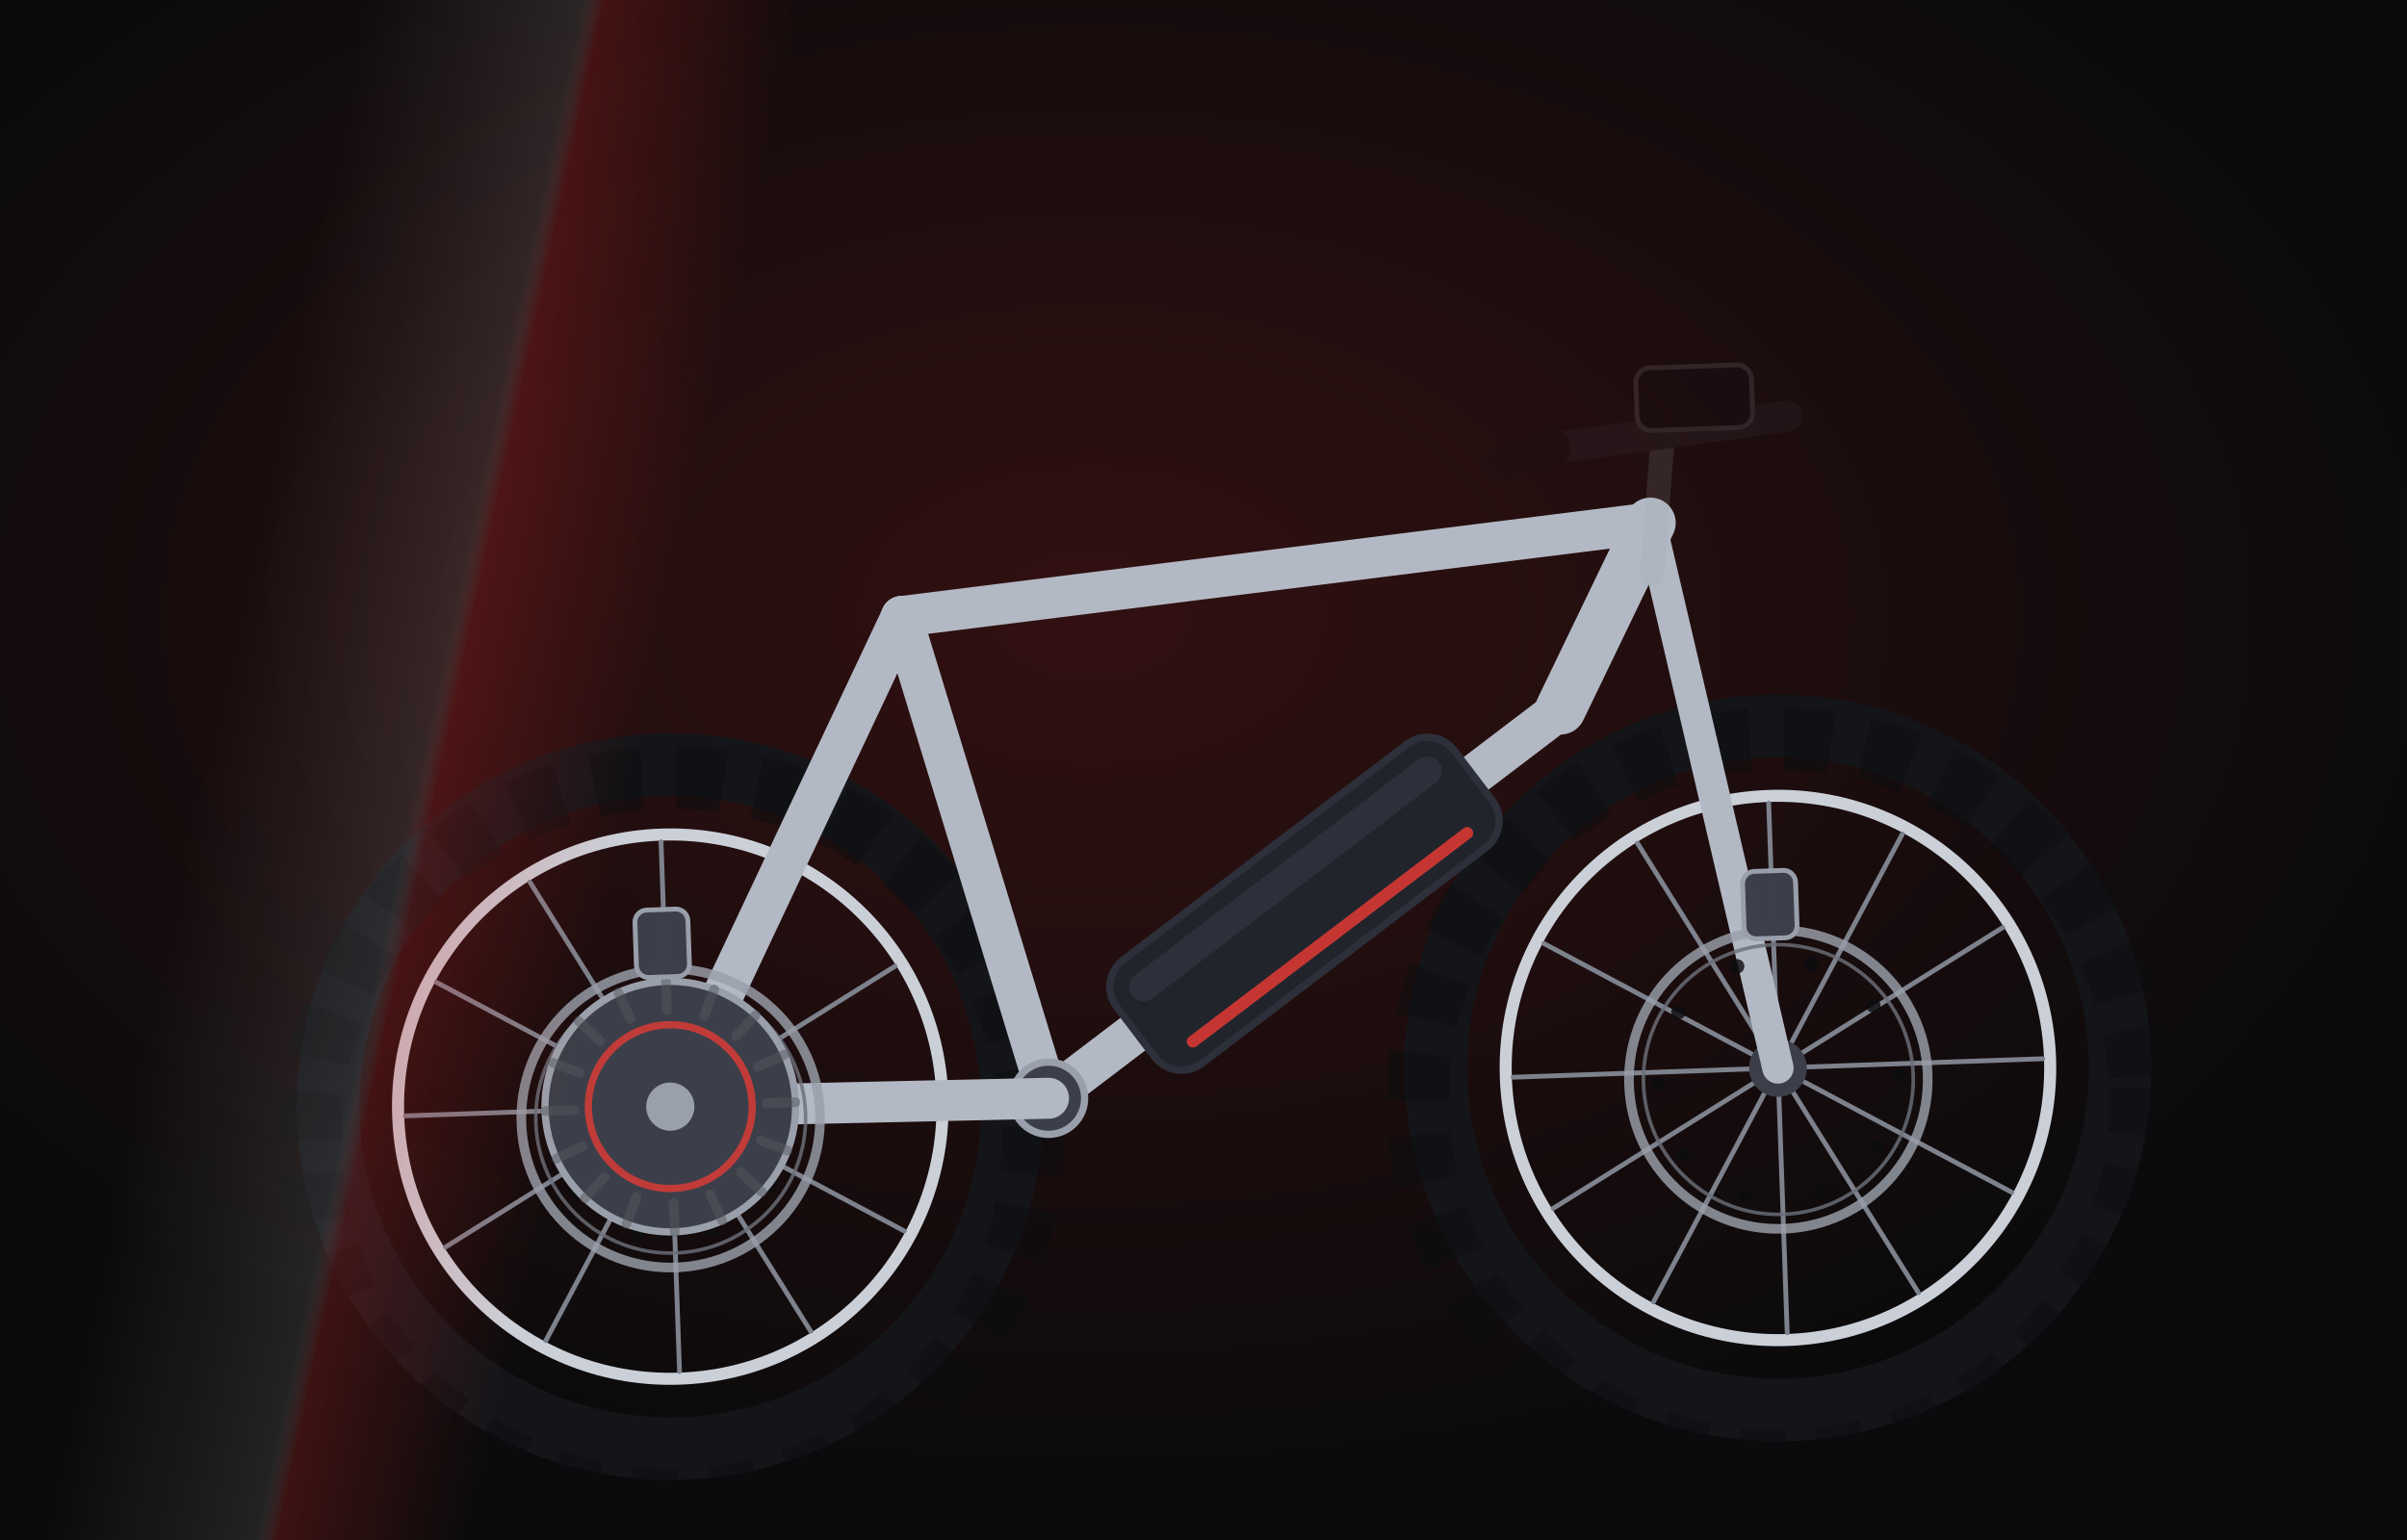
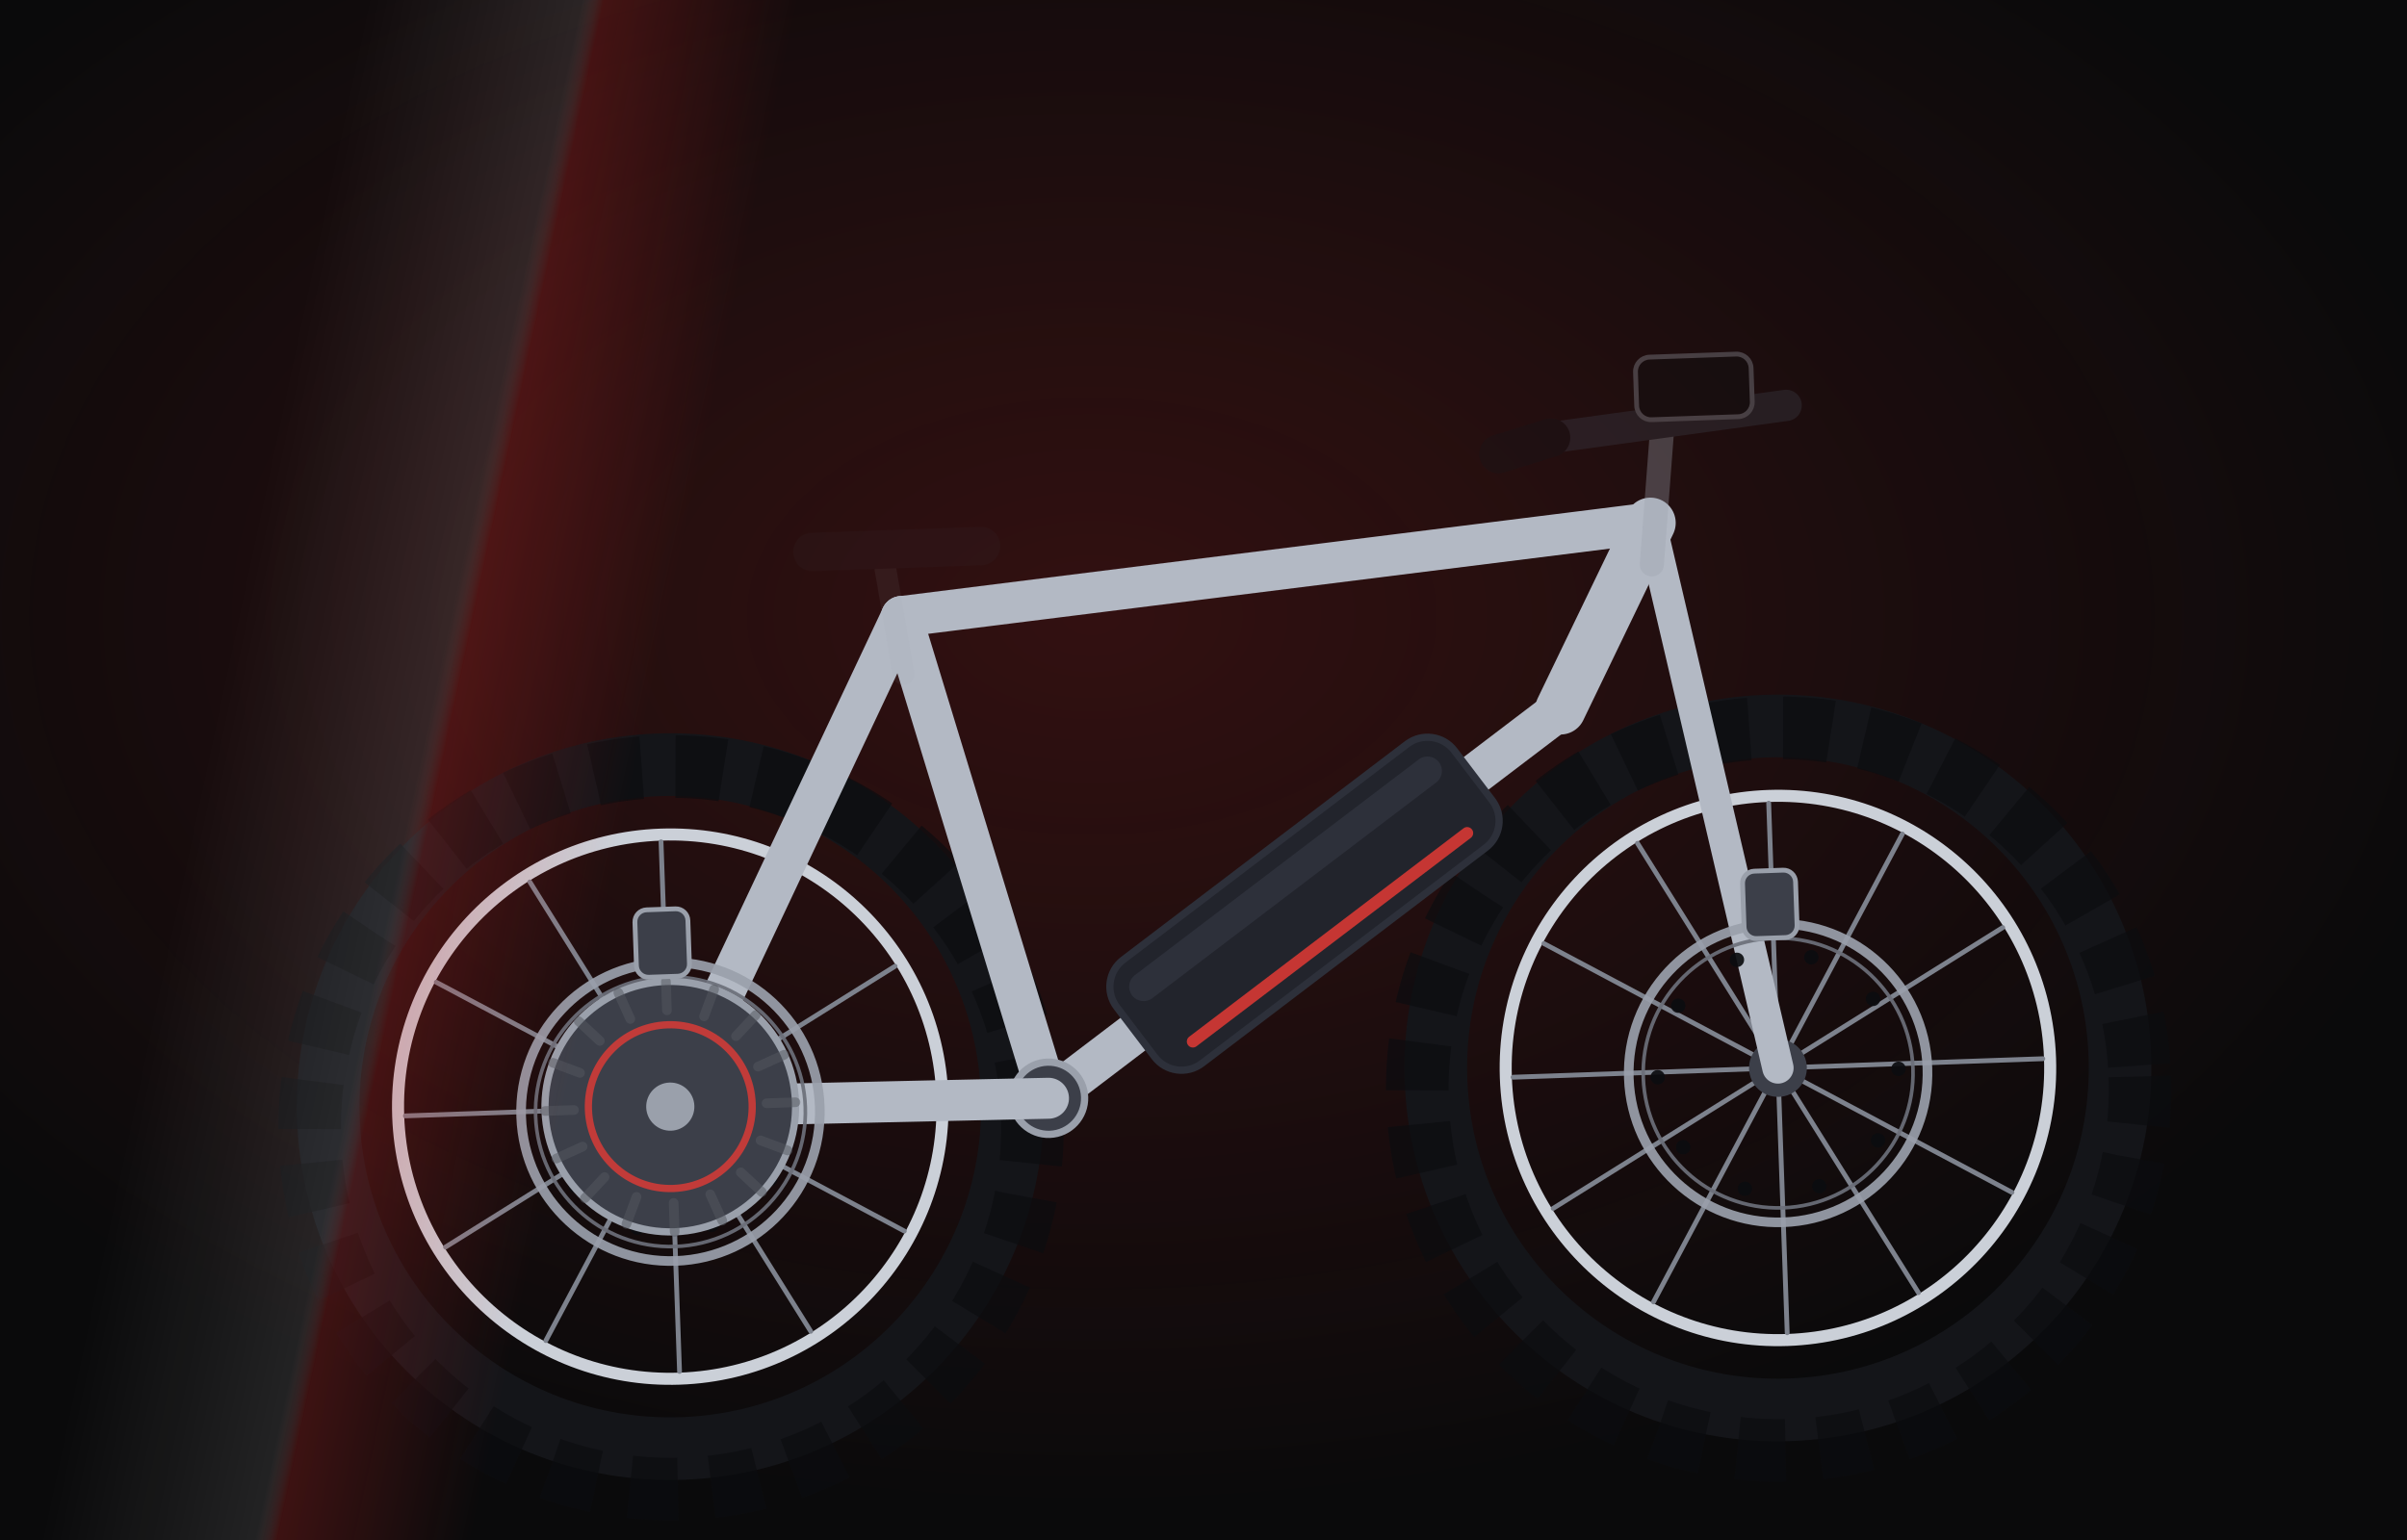
<svg xmlns="http://www.w3.org/2000/svg" viewBox="0 0 1000 640" width="1000" height="640">
  <defs>
    <radialGradient id="glow" cx="45.4%" cy="40%" r="58%">
      <stop offset="0%" stop-color="#d42a28" stop-opacity="0.20" />
      <stop offset="100%" stop-color="#d42a28" stop-opacity="0" />
    </radialGradient>
    <linearGradient id="sweep" x1="0" y1="0" x2="1" y2="0">
      <stop offset="0%" stop-color="#ffffff" stop-opacity="0" />
      <stop offset="50%" stop-color="#ffffff" stop-opacity="0.10" />
      <stop offset="55%" stop-color="#d42a28" stop-opacity="0.25" />
      <stop offset="100%" stop-color="#d42a28" stop-opacity="0" />
    </linearGradient>
  </defs>
  <rect width="1000" height="640" fill="#0a0a0b" />
  <rect width="1000" height="640" fill="url(#glow)" />
  <g transform="translate(500 350) rotate(-2.00) scale(1.001) translate(-500 -350)">
    <g opacity="1.000" transform="translate(0 0.0)" />
    <g opacity="1.000" transform="translate(0 0.0)">
      <circle cx="275" cy="452" r="142" fill="none" stroke="#141519" stroke-width="26" />
      <circle cx="275" cy="452" r="113" fill="none" stroke="#cbd0d8" stroke-width="5" />
      <line x1="275" y1="452" x2="385" y2="452" stroke="#7d828d" stroke-width="2" stroke-linecap="round" />
      <line x1="275" y1="452" x2="370.263" y2="507" stroke="#7d828d" stroke-width="2" stroke-linecap="round" />
      <line x1="275" y1="452" x2="330" y2="547.263" stroke="#7d828d" stroke-width="2" stroke-linecap="round" />
      <line x1="275" y1="452" x2="275" y2="562" stroke="#7d828d" stroke-width="2" stroke-linecap="round" />
      <line x1="275" y1="452" x2="220" y2="547.263" stroke="#7d828d" stroke-width="2" stroke-linecap="round" />
      <line x1="275" y1="452" x2="179.737" y2="507" stroke="#7d828d" stroke-width="2" stroke-linecap="round" />
      <line x1="275" y1="452" x2="165" y2="452" stroke="#7d828d" stroke-width="2" stroke-linecap="round" />
      <line x1="275" y1="452" x2="179.737" y2="397" stroke="#7d828d" stroke-width="2" stroke-linecap="round" />
      <line x1="275" y1="452" x2="220" y2="356.737" stroke="#7d828d" stroke-width="2" stroke-linecap="round" />
      <line x1="275" y1="452" x2="275" y2="342" stroke="#7d828d" stroke-width="2" stroke-linecap="round" />
      <line x1="275" y1="452" x2="330" y2="356.737" stroke="#7d828d" stroke-width="2" stroke-linecap="round" />
      <line x1="275" y1="452" x2="370.263" y2="397" stroke="#7d828d" stroke-width="2" stroke-linecap="round" />
      <circle cx="275" cy="452" r="12" fill="#3c3f49" />
      <circle cx="735" cy="452" r="142" fill="none" stroke="#141519" stroke-width="26" />
      <circle cx="735" cy="452" r="113" fill="none" stroke="#cbd0d8" stroke-width="5" />
      <line x1="735" y1="452" x2="845" y2="452" stroke="#7d828d" stroke-width="2" stroke-linecap="round" />
      <line x1="735" y1="452" x2="830.263" y2="507" stroke="#7d828d" stroke-width="2" stroke-linecap="round" />
      <line x1="735" y1="452" x2="790" y2="547.263" stroke="#7d828d" stroke-width="2" stroke-linecap="round" />
      <line x1="735" y1="452" x2="735" y2="562" stroke="#7d828d" stroke-width="2" stroke-linecap="round" />
      <line x1="735" y1="452" x2="680" y2="547.263" stroke="#7d828d" stroke-width="2" stroke-linecap="round" />
      <line x1="735" y1="452" x2="639.737" y2="507" stroke="#7d828d" stroke-width="2" stroke-linecap="round" />
      <line x1="735" y1="452" x2="625" y2="452" stroke="#7d828d" stroke-width="2" stroke-linecap="round" />
      <line x1="735" y1="452" x2="639.737" y2="397" stroke="#7d828d" stroke-width="2" stroke-linecap="round" />
      <line x1="735" y1="452" x2="680" y2="356.737" stroke="#7d828d" stroke-width="2" stroke-linecap="round" />
      <line x1="735" y1="452" x2="735" y2="342" stroke="#7d828d" stroke-width="2" stroke-linecap="round" />
      <line x1="735" y1="452" x2="790" y2="356.737" stroke="#7d828d" stroke-width="2" stroke-linecap="round" />
      <line x1="735" y1="452" x2="830.263" y2="397" stroke="#7d828d" stroke-width="2" stroke-linecap="round" />
      <circle cx="735" cy="452" r="12" fill="#3c3f49" />
    </g>
-     <g opacity="0.487" transform="translate(0 13.3)">
+     <g opacity="0.661" transform="translate(0 8.8)">
      <circle cx="275" cy="452" r="150" fill="none" stroke="#0b0c0f" stroke-width="26" stroke-dasharray="20 14" />
      <circle cx="735" cy="452" r="150" fill="none" stroke="#0b0c0f" stroke-width="26" stroke-dasharray="20 14" />
    </g>
    <g opacity="1.000" transform="translate(0 0.0)">
      <line x1="432" y1="454" x2="650" y2="300" stroke="#b3b9c4" stroke-width="17" stroke-linecap="round" />
      <line x1="378" y1="252" x2="690" y2="224" stroke="#b3b9c4" stroke-width="17" stroke-linecap="round" />
      <line x1="432" y1="454" x2="378" y2="252" stroke="#b3b9c4" stroke-width="17" stroke-linecap="round" />
      <line x1="650" y1="300" x2="690" y2="224" stroke="#b3b9c4" stroke-width="21" stroke-linecap="round" />
      <line x1="690" y1="224" x2="735" y2="452" stroke="#b3b9c4" stroke-width="13" stroke-linecap="round" />
      <circle cx="432" cy="454" r="15" fill="#3c3f49" stroke="#9aa0ab" stroke-width="3" />
      <line x1="432" y1="454" x2="275" y2="452" stroke="#b3b9c4" stroke-width="17" stroke-linecap="round" />
      <line x1="275" y1="452" x2="378" y2="252" stroke="#b3b9c4" stroke-width="17" stroke-linecap="round" />
    </g>
-     <g opacity="0.001" transform="translate(0 26.0)">
+     <g opacity="0.079" transform="translate(0 23.9)">
      <line x1="378" y1="252" x2="372" y2="208" stroke="#9aa0ab" stroke-width="9" stroke-linecap="round" />
      <rect x="334" y="192" width="86" height="16" rx="8" fill="#3c3f49" />
    </g>
-     <g opacity="0.817" transform="translate(0 4.8)">
+     <g opacity="0.921" transform="translate(0 2.1)">
      <circle cx="735" cy="452" r="62" fill="none" stroke="#9aa0ab" stroke-width="4" />
      <circle cx="735" cy="452" r="56" fill="none" stroke="#6b6f79" stroke-width="1.5" />
      <circle cx="785" cy="452" r="3" fill="#0b0c0f" />
      <circle cx="775.451" cy="481.389" r="3" fill="#0b0c0f" />
      <circle cx="750.451" cy="499.553" r="3" fill="#0b0c0f" />
      <circle cx="719.549" cy="499.553" r="3" fill="#0b0c0f" />
      <circle cx="694.549" cy="481.389" r="3" fill="#0b0c0f" />
      <circle cx="685" cy="452" r="3" fill="#0b0c0f" />
      <circle cx="694.549" cy="422.611" r="3" fill="#0b0c0f" />
      <circle cx="719.549" cy="404.447" r="3" fill="#0b0c0f" />
      <circle cx="750.451" cy="404.447" r="3" fill="#0b0c0f" />
      <circle cx="775.451" cy="422.611" r="3" fill="#0b0c0f" />
      <circle cx="275" cy="452" r="62" fill="none" stroke="#9aa0ab" stroke-width="4" />
      <circle cx="275" cy="452" r="56" fill="none" stroke="#6b6f79" stroke-width="1.5" />
      <circle cx="325" cy="452" r="3" fill="#0b0c0f" />
      <circle cx="315.451" cy="481.389" r="3" fill="#0b0c0f" />
      <circle cx="290.451" cy="499.553" r="3" fill="#0b0c0f" />
      <circle cx="259.549" cy="499.553" r="3" fill="#0b0c0f" />
      <circle cx="234.549" cy="481.389" r="3" fill="#0b0c0f" />
      <circle cx="225" cy="452" r="3" fill="#0b0c0f" />
      <circle cx="234.549" cy="422.611" r="3" fill="#0b0c0f" />
      <circle cx="259.549" cy="404.447" r="3" fill="#0b0c0f" />
      <circle cx="290.451" cy="404.447" r="3" fill="#0b0c0f" />
      <circle cx="315.451" cy="422.611" r="3" fill="#0b0c0f" />
    </g>
    <g opacity="1.000" transform="translate(0 0.0)">
      <g transform="translate(541 377) rotate(-35.23823)">
        <rect x="-88" y="-27" width="176" height="54" rx="14" fill="#22242c" stroke="#2d303a" stroke-width="3" />
        <rect x="-80" y="-19" width="160" height="12" rx="6" fill="#2d303a" />
        <rect x="-74" y="15" width="148" height="5" rx="2.5" fill="#e23a34" opacity="0.85" />
      </g>
    </g>
    <g opacity="1.000" transform="translate(0 0.0)">
      <circle cx="275" cy="452" r="52" fill="#3c3f49" stroke="#9aa0ab" stroke-width="3" />
      <line x1="315" y1="452" x2="327" y2="452" stroke="#54586180" stroke-width="4" stroke-linecap="round" />
      <line x1="311.955" y1="467.307" x2="323.042" y2="471.9" stroke="#54586180" stroke-width="4" stroke-linecap="round" />
      <line x1="303.284" y1="480.284" x2="311.77" y2="488.77" stroke="#54586180" stroke-width="4" stroke-linecap="round" />
      <line x1="290.307" y1="488.955" x2="294.9" y2="500.042" stroke="#54586180" stroke-width="4" stroke-linecap="round" />
      <line x1="275" y1="492" x2="275" y2="504" stroke="#54586180" stroke-width="4" stroke-linecap="round" />
      <line x1="259.693" y1="488.955" x2="255.1" y2="500.042" stroke="#54586180" stroke-width="4" stroke-linecap="round" />
      <line x1="246.716" y1="480.284" x2="238.23" y2="488.77" stroke="#54586180" stroke-width="4" stroke-linecap="round" />
      <line x1="238.045" y1="467.307" x2="226.958" y2="471.9" stroke="#54586180" stroke-width="4" stroke-linecap="round" />
      <line x1="235" y1="452" x2="223" y2="452" stroke="#54586180" stroke-width="4" stroke-linecap="round" />
      <line x1="238.045" y1="436.693" x2="226.958" y2="432.1" stroke="#54586180" stroke-width="4" stroke-linecap="round" />
      <line x1="246.716" y1="423.716" x2="238.23" y2="415.23" stroke="#54586180" stroke-width="4" stroke-linecap="round" />
      <line x1="259.693" y1="415.045" x2="255.1" y2="403.958" stroke="#54586180" stroke-width="4" stroke-linecap="round" />
      <line x1="275" y1="412" x2="275" y2="400" stroke="#54586180" stroke-width="4" stroke-linecap="round" />
      <line x1="290.307" y1="415.045" x2="294.9" y2="403.958" stroke="#54586180" stroke-width="4" stroke-linecap="round" />
      <line x1="303.284" y1="423.716" x2="311.77" y2="415.23" stroke="#54586180" stroke-width="4" stroke-linecap="round" />
      <line x1="311.955" y1="436.693" x2="323.042" y2="432.1" stroke="#54586180" stroke-width="4" stroke-linecap="round" />
      <circle cx="275" cy="452" r="34" fill="none" stroke="#e23a34" stroke-width="3" opacity="0.8" />
      <circle cx="275" cy="452" r="10" fill="#9aa0ab" />
    </g>
-     <g opacity="0.996" transform="translate(0 0.1)">
+     <g opacity="0.000" transform="translate(0 26.0)">
+       <line x1="432" y1="454" x2="424" y2="508" stroke="#9aa0ab" stroke-width="8" stroke-linecap="round" />
+       <rect x="404" y="506" width="36" height="11" rx="3" fill="#3c3f49" />
+     </g>
+     <g opacity="1.000" transform="translate(0 0.0)">
      <rect x="723" y="370" width="22" height="28" rx="5" fill="#3c3f49" stroke="#9aa0ab" stroke-width="2" />
      <rect x="263" y="370" width="22" height="28" rx="5" fill="#3c3f49" stroke="#9aa0ab" stroke-width="2" />
    </g>
    <g opacity="0.000" transform="translate(0 26.0)">
      <line x1="432" y1="454" x2="650" y2="300" stroke="#1c1d22" stroke-width="10" stroke-linecap="round" />
      <line x1="378" y1="252" x2="690" y2="224" stroke="#1c1d22" stroke-width="10" stroke-linecap="round" />
      <path d="M398 248 L660 222 L660 242 L398 272 Z" fill="#1c1d22" opacity="0.9" />
    </g>
    <g opacity="0.000" transform="translate(0 26.0)" />
    <g opacity="0.000" transform="translate(0 26.0)" />
-     <g opacity="0.164" transform="translate(0 21.7)">
+     <g opacity="0.339" transform="translate(0 17.2)">
      <line x1="690" y1="224" x2="696" y2="170" stroke="#9aa0ab" stroke-width="10" stroke-linecap="round" />
      <line x1="650" y1="170" x2="748" y2="160" stroke="#3c3f49" stroke-width="13" stroke-linecap="round" />
      <line x1="650" y1="170" x2="628" y2="176" stroke="#141519" stroke-width="16" stroke-linecap="round" />
      <rect x="686" y="138" width="48" height="26" rx="6" fill="#0d0e12" stroke="#9aa0ab" stroke-width="2" />
    </g>
  </g>
  <g transform="translate(242 0) skewX(-12)">
    <rect x="-90" y="-100" width="180" height="840" fill="url(#sweep)" />
  </g>
</svg>
